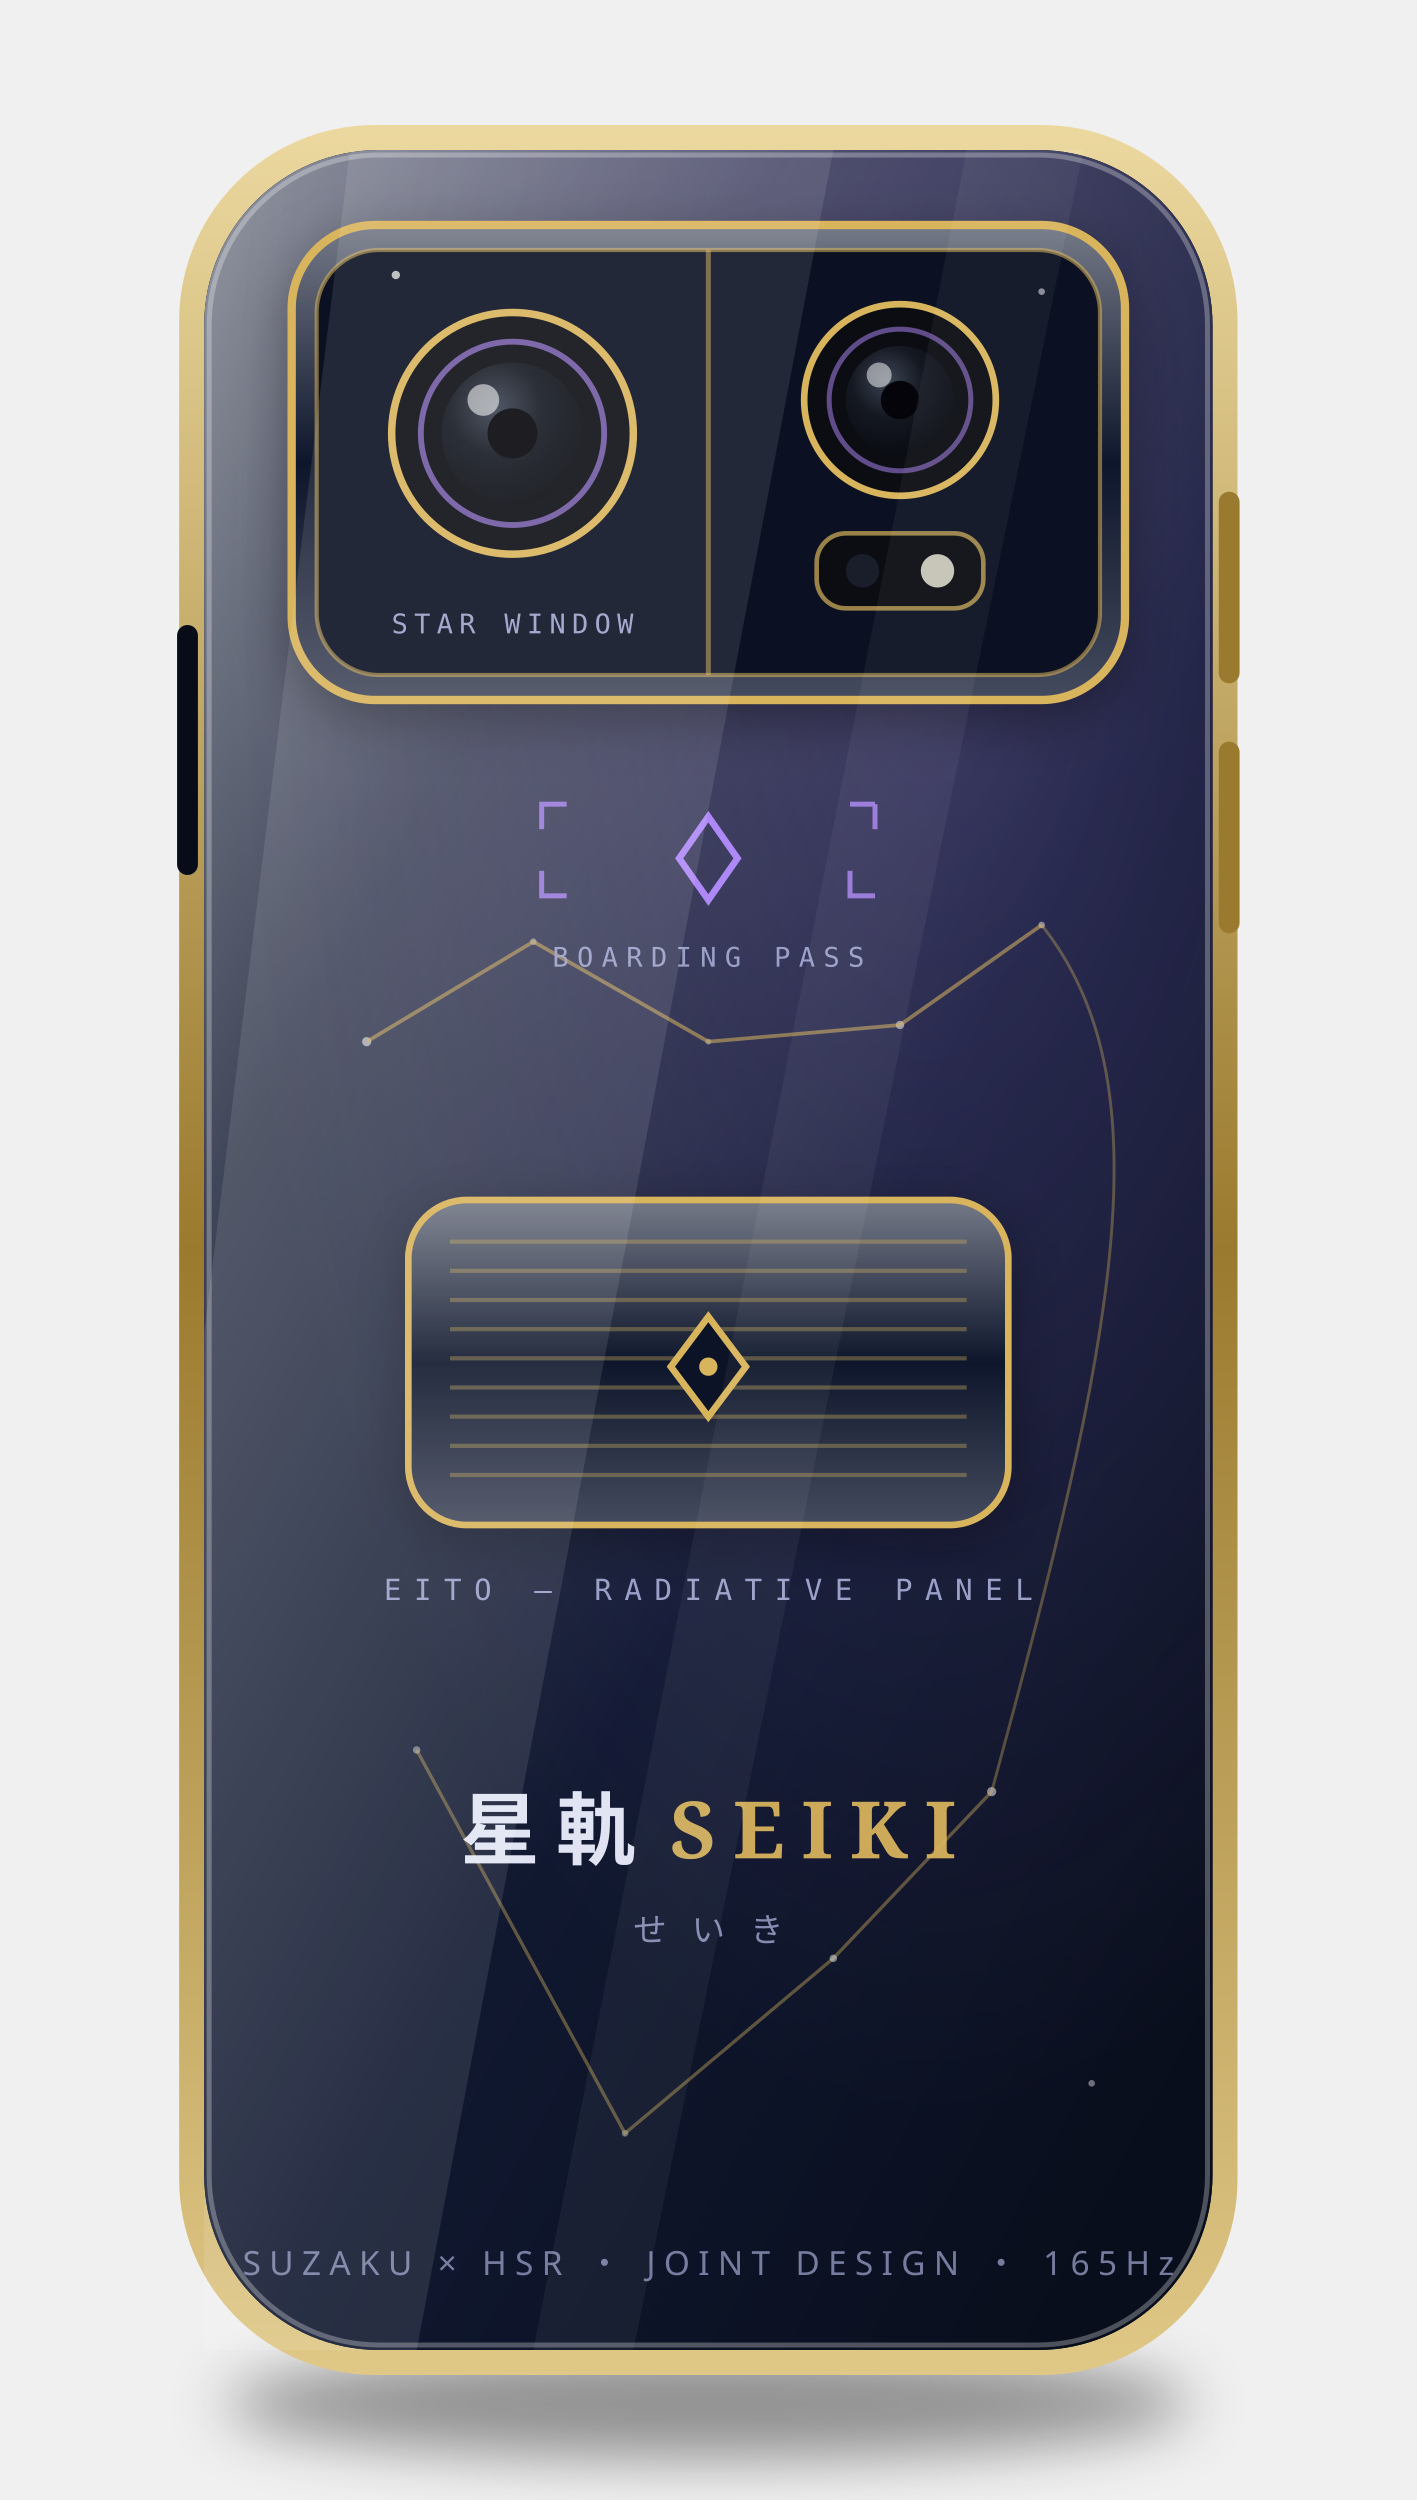
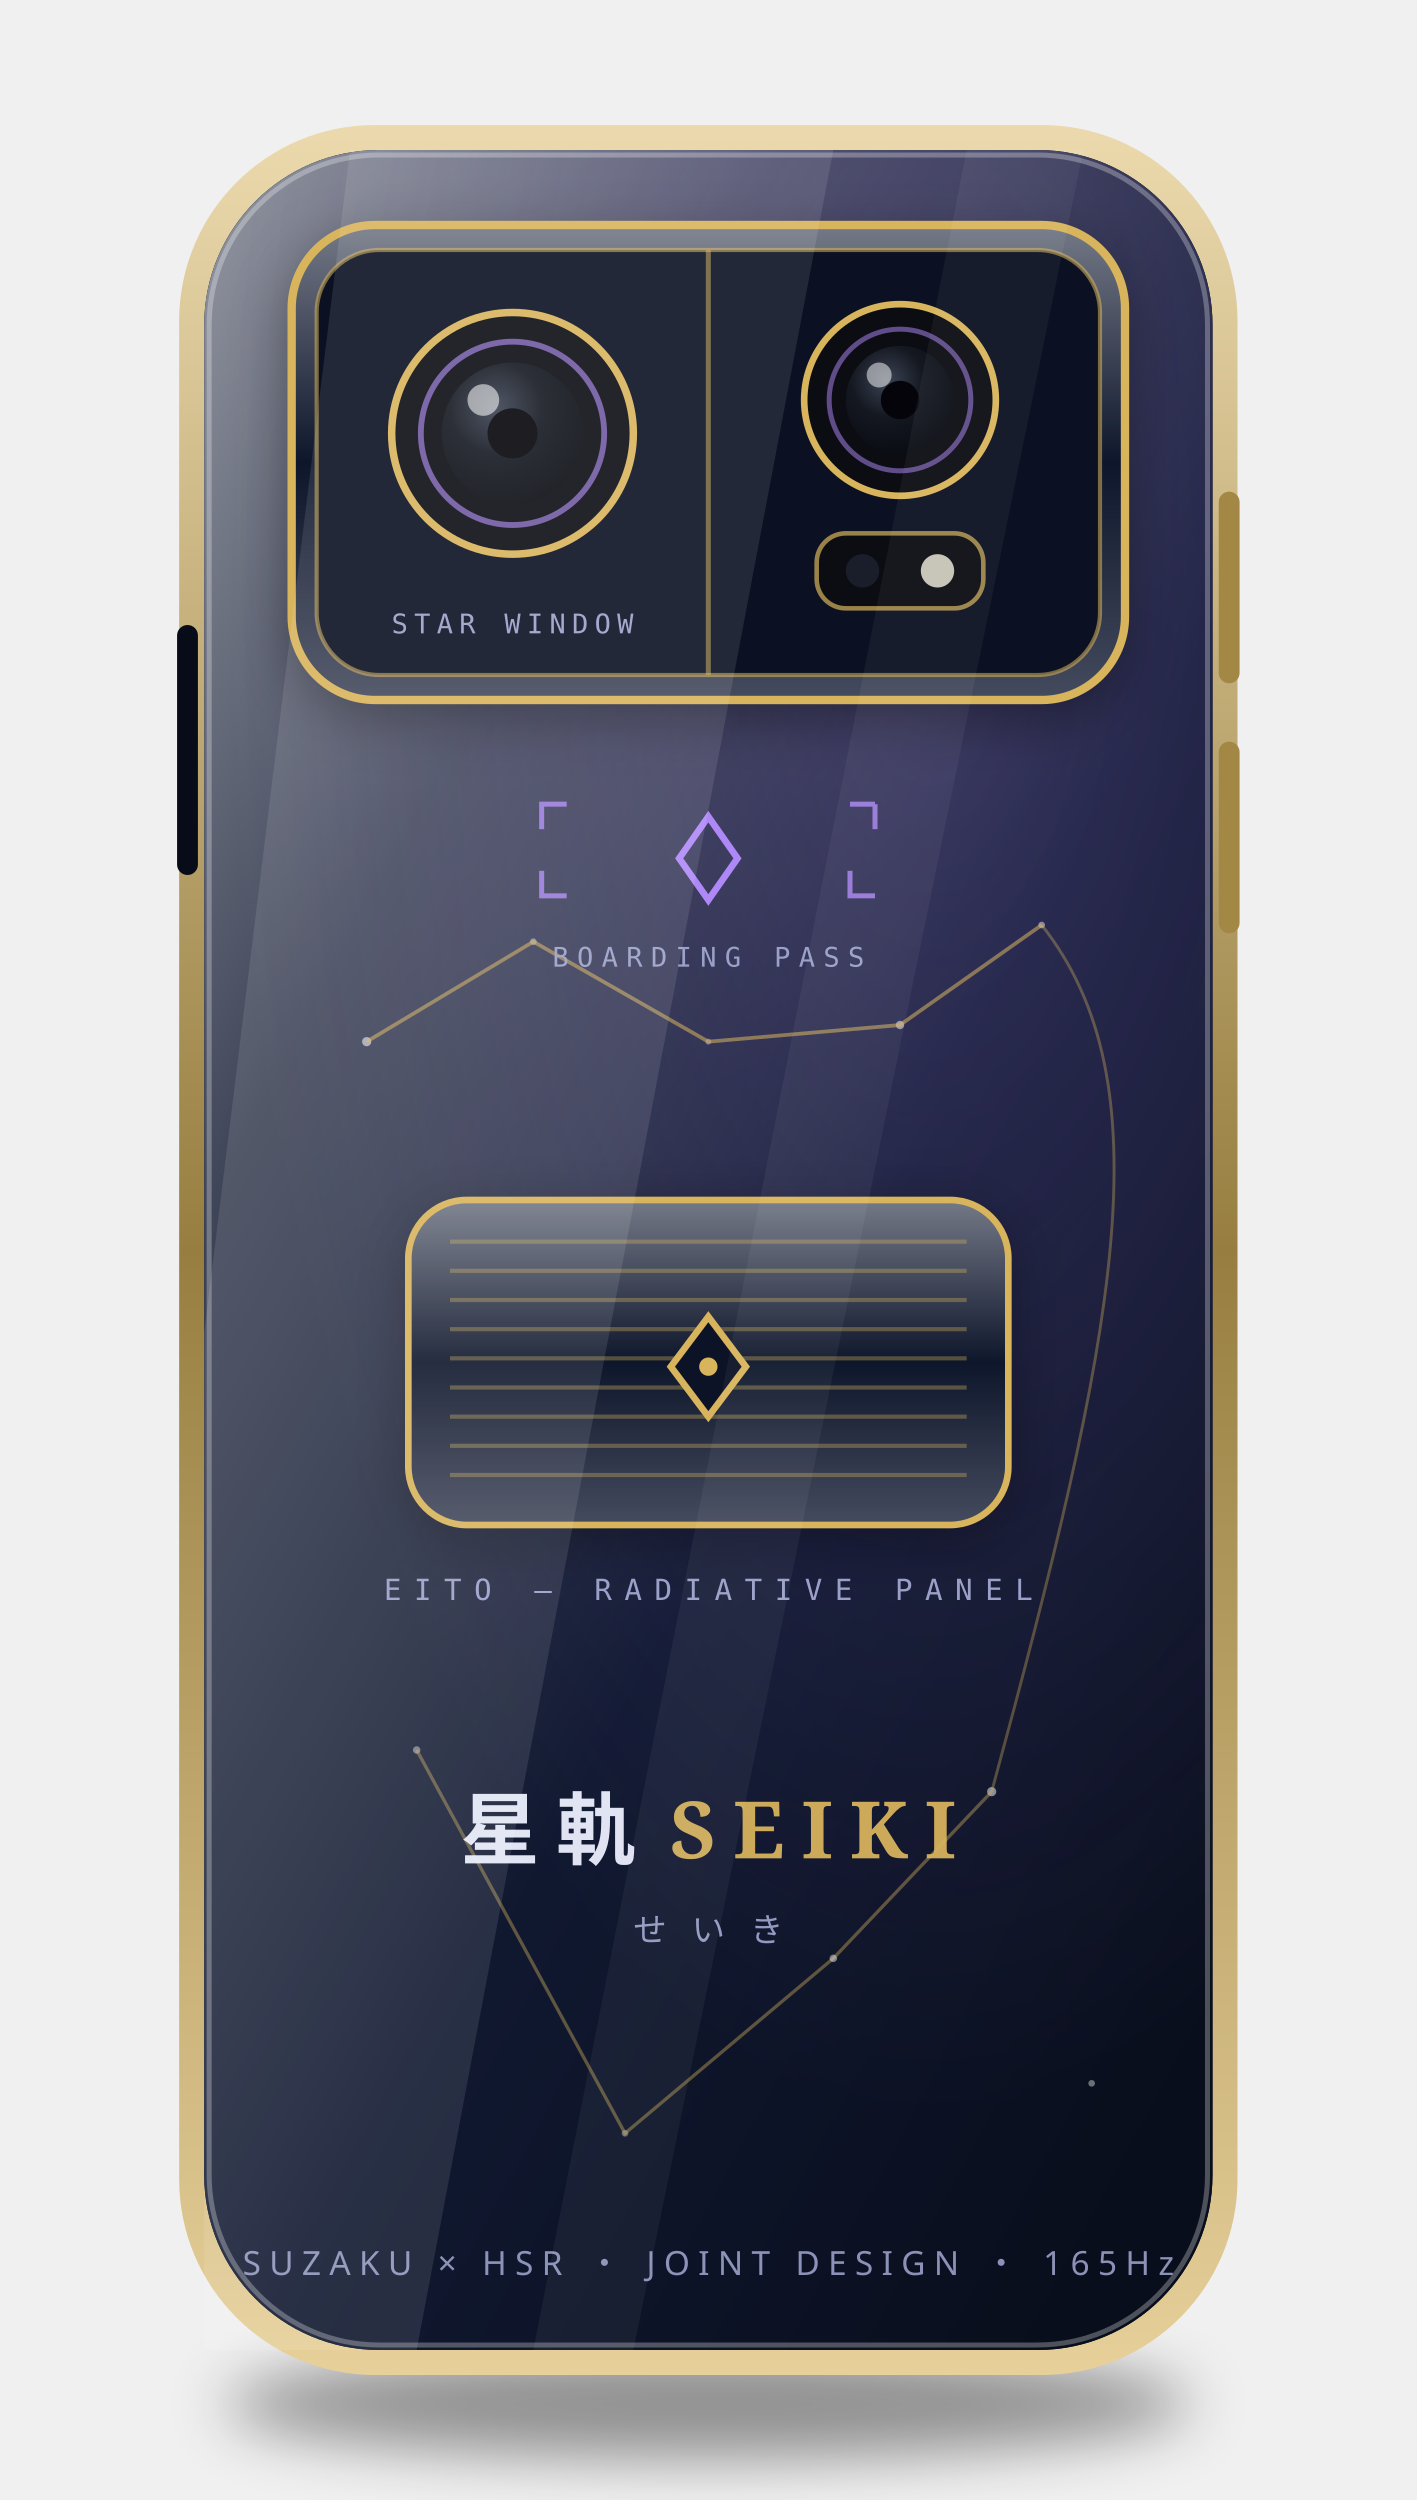
<svg xmlns="http://www.w3.org/2000/svg" viewBox="0 0 340 600" role="img" aria-label="星軌 SEIKI">
  <defs>
-     <linearGradient id="bodyseikireal" x1="0" y1="0" x2="0.85" y2="1">
+     <linearGradient id="bodyseikireal0" x1="0" y1="0" x2="0.85" y2="1">
      <stop offset="0" stop-color="#9397a2" />
      <stop offset="0.28" stop-color="#404659" />
      <stop offset="0.62" stop-color="#101830" />
      <stop offset="1" stop-color="#090e1c" />
    </linearGradient>
-     <linearGradient id="frameseikireal" x1="0" y1="0" x2="0" y2="1">
-       <stop offset="0" stop-color="#ecd9a0" />
-       <stop offset="0.5" stop-color="#9a7a2e" />
-       <stop offset="1" stop-color="#e0c887" />
+     <linearGradient id="frameseikireal0" x1="0" y1="0" x2="0" y2="1">
+       <stop offset="0" stop-color="#ecdaae" />
+       <stop offset="0.5" stop-color="#977e40" />
+       <stop offset="1" stop-color="#e7d09a" />
    </linearGradient>
-     <radialGradient id="lensseikireal" cx="0.38" cy="0.32" r="0.95">
+     <radialGradient id="lensseikireal0" cx="0.38" cy="0.32" r="0.95">
      <stop offset="0" stop-color="#3c4454" />
      <stop offset="0.35" stop-color="#141821" />
      <stop offset="1" stop-color="#04040a" />
    </radialGradient>
-     <radialGradient id="nebseikireal" cx="0.72" cy="0.2" r="0.7">
+     <radialGradient id="nebseikireal0" cx="0.72" cy="0.2" r="0.7">
      <stop offset="0" stop-color="#b48cff" stop-opacity="0.2" />
      <stop offset="1" stop-color="#b48cff" stop-opacity="0" />
    </radialGradient>
-     <linearGradient id="panelseikireal" x1="0" y1="0" x2="0" y2="1">
+     <linearGradient id="panelseikireal0" x1="0" y1="0" x2="0" y2="1">
      <stop offset="0" stop-color="#747987" />
      <stop offset="0.5" stop-color="#0e162b" />
      <stop offset="1" stop-color="#454b5e" />
    </linearGradient>
-     <clipPath id="clipseikireal">
+     <clipPath id="clipseikireal0">
      <rect x="49" y="36" width="242" height="528" rx="42" />
    </clipPath>
-     <filter id="softseikireal" x="-40%" y="-40%" width="180%" height="180%">
+     <filter id="softseikireal0" x="-40%" y="-40%" width="180%" height="180%">
      <feGaussianBlur stdDeviation="7" />
    </filter>
  </defs>
-   <ellipse cx="170" cy="577" rx="116" ry="13" fill="#000000" opacity="0.4" filter="url(#softseikireal)" />
-   <rect x="43" y="30" width="254" height="540" rx="47" fill="url(#frameseikireal)" />
+   <ellipse cx="170" cy="577" rx="116" ry="13" fill="#000000" opacity="0.4" filter="url(#softseikireal0)" />
+   <rect x="43" y="30" width="254" height="540" rx="47" fill="url(#frameseikireal0)" />
  <rect x="49" y="36" width="242" height="528" rx="42" fill="#101830" />
-   <rect x="49" y="36" width="242" height="528" rx="42" fill="url(#bodyseikireal)" />
-   <rect x="49" y="36" width="242" height="528" rx="42" fill="url(#nebseikireal)" />
-   <g clip-path="url(#clipseikireal)">
+   <rect x="49" y="36" width="242" height="528" rx="42" fill="url(#bodyseikireal0)" />
+   <rect x="49" y="36" width="242" height="528" rx="42" fill="url(#nebseikireal0)" />
+   <g clip-path="url(#clipseikireal0)">
    <circle cx="88" cy="250" r="1.1" fill="#ffffff" opacity="0.55" />
    <circle cx="128" cy="226" r="0.8" fill="#ffffff" opacity="0.4" />
    <circle cx="216" cy="246" r="1" fill="#ffffff" opacity="0.5" />
    <circle cx="250" cy="222" r="0.8" fill="#ffffff" opacity="0.45" />
    <circle cx="100" cy="420" r="0.9" fill="#ffffff" opacity="0.4" />
    <circle cx="238" cy="430" r="1.1" fill="#ffffff" opacity="0.5" />
    <circle cx="150" cy="512" r="0.8" fill="#ffffff" opacity="0.35" />
    <circle cx="200" cy="60" r="0.9" fill="#ffffff" opacity="0.4" />
    <circle cx="86" cy="60" r="0.7" fill="#ffffff" opacity="0.3" />
    <circle cx="262" cy="500" r="0.8" fill="#ffffff" opacity="0.4" />
    <circle cx="170" cy="250" r="0.7" fill="#ffffff" opacity="0.35" />
    <polyline points="88,250 128,226 170,250 216,246 250,222" fill="none" stroke="#d8b45c" stroke-width="0.9" opacity="0.55" />
    <polyline points="100,420 150,512 200,470 238,430" fill="none" stroke="#d8b45c" stroke-width="0.8" opacity="0.4" />
    <circle cx="200" cy="470" r="0.9" fill="#ffffff" opacity="0.45" />
    <path d="M250 222 C 280 260 268 320 238 430" fill="none" stroke="#d8b45c" stroke-width="0.7" opacity="0.35" />
    <path d="M262 88 l3.4 0 l1 -3.2 l1 3.2 l3.4 0 l-2.7 2 l1 3.2 l-2.7 -2 l-2.7 2 l1 -3.2 z" fill="#d8b45c" opacity="0.85" />
  </g>
  <rect x="50.2" y="37.2" width="239.6" height="525.6" rx="40.8" fill="none" stroke="#ffffff" stroke-opacity="0.28" stroke-width="1.2" />
-   <rect x="70" y="54" width="200" height="114" rx="20" fill="#000000" opacity="0.4" transform="translate(0 4)" filter="url(#softseikireal)" />
-   <rect x="70" y="54" width="200" height="114" rx="20" fill="url(#panelseikireal)" stroke="#d8b45c" stroke-width="2" />
+   <rect x="70" y="54" width="200" height="114" rx="20" fill="#000000" opacity="0.4" transform="translate(0 4)" filter="url(#softseikireal0)" />
+   <rect x="70" y="54" width="200" height="114" rx="20" fill="url(#panelseikireal0)" stroke="#d8b45c" stroke-width="2" />
  <rect x="76" y="60" width="188" height="102" rx="15" fill="#0b1122" stroke="#d8b45c" stroke-opacity="0.55" stroke-width="1" />
  <path d="M170 60 V162" stroke="#d8b45c" stroke-opacity="0.5" stroke-width="1.2" />
  <circle cx="123" cy="104" r="29" fill="#0b0d13" stroke="#d8b45c" stroke-width="1.8" />
  <circle cx="123" cy="104" r="22" fill="none" stroke="#b48cff" stroke-opacity="0.6" stroke-width="1.4" />
-   <circle cx="123" cy="104" r="17" fill="url(#lensseikireal)" />
+   <circle cx="123" cy="104" r="17" fill="url(#lensseikireal0)" />
  <circle cx="123" cy="104" r="6" fill="#04040a" />
  <circle cx="116" cy="96" r="3.8" fill="#ffffff" opacity="0.55" />
  <circle cx="216" cy="96" r="23" fill="#0b0d13" stroke="#d8b45c" stroke-width="1.6" />
  <circle cx="216" cy="96" r="17" fill="none" stroke="#b48cff" stroke-opacity="0.5" stroke-width="1.2" />
-   <circle cx="216" cy="96" r="13" fill="url(#lensseikireal)" />
+   <circle cx="216" cy="96" r="13" fill="url(#lensseikireal0)" />
  <circle cx="216" cy="96" r="4.6" fill="#04040a" />
  <circle cx="211" cy="90" r="3" fill="#ffffff" opacity="0.5" />
  <rect x="196" y="128" width="40" height="18" rx="7" fill="#0b0d13" stroke="#d8b45c" stroke-opacity="0.7" stroke-width="1.1" />
  <circle cx="207" cy="137" r="4" fill="#1a1e2a" />
  <circle cx="225" cy="137" r="4" fill="#f4efdf" opacity="0.8" />
-   <circle cx="95" cy="66" r="1" fill="#ffffff" opacity="0.7" />
-   <circle cx="250" cy="70" r="0.8" fill="#ffffff" opacity="0.5" />
  <text x="123" y="152" font-family="monospace" font-size="6.5" fill="#9aa0c8" text-anchor="middle" letter-spacing="1.5">STAR WINDOW</text>
  <g opacity="0.95">
    <path d="M170 196 l7 10 l-7 10 l-7 -10 z" fill="none" stroke="#b48cff" stroke-width="1.6" />
    <path d="M130 199 v-6 h6 M210 193 h-6 M210 193 v6 M130 209 v6 h6 M210 215 h-6 v-6" stroke="#b48cff" stroke-width="1.2" fill="none" opacity="0.8" />
  </g>
  <text x="170" y="232" font-family="monospace" font-size="6.5" fill="#9aa0c8" text-anchor="middle" letter-spacing="2">BOARDING PASS</text>
-   <rect x="98" y="288" width="144" height="78" rx="14" fill="#000000" opacity="0.35" transform="translate(0 3)" filter="url(#softseikireal)" />
-   <rect x="98" y="288" width="144" height="78" rx="14" fill="url(#panelseikireal)" stroke="#d8b45c" stroke-width="1.6" />
+   <rect x="98" y="288" width="144" height="78" rx="14" fill="#000000" opacity="0.35" transform="translate(0 3)" filter="url(#softseikireal0)" />
+   <rect x="98" y="288" width="144" height="78" rx="14" fill="url(#panelseikireal0)" stroke="#d8b45c" stroke-width="1.6" />
  <path d="M108 298 H232" stroke="#d8b45c" stroke-opacity="0.35" stroke-width="1" />
  <path d="M108 305 H232" stroke="#d8b45c" stroke-opacity="0.35" stroke-width="1" />
  <path d="M108 312 H232" stroke="#d8b45c" stroke-opacity="0.35" stroke-width="1" />
  <path d="M108 319 H232" stroke="#d8b45c" stroke-opacity="0.35" stroke-width="1" />
  <path d="M108 326 H232" stroke="#d8b45c" stroke-opacity="0.35" stroke-width="1" />
  <path d="M108 333 H232" stroke="#d8b45c" stroke-opacity="0.35" stroke-width="1" />
  <path d="M108 340 H232" stroke="#d8b45c" stroke-opacity="0.35" stroke-width="1" />
  <path d="M108 347 H232" stroke="#d8b45c" stroke-opacity="0.35" stroke-width="1" />
  <path d="M108 354 H232" stroke="#d8b45c" stroke-opacity="0.35" stroke-width="1" />
  <path d="M170 316 l9 12 l-9 12 l-9 -12 z" fill="#0d1326" stroke="#d8b45c" stroke-width="1.6" />
  <circle cx="170" cy="328" r="2.2" fill="#d8b45c" />
  <text x="170" y="384" font-family="monospace" font-size="7" fill="#9aa0c8" text-anchor="middle" letter-spacing="3">EITO — RADIATIVE PANEL</text>
  <text x="170" y="446" font-family="'Shippori Mincho','Noto Sans JP',serif" font-size="19" font-weight="800" fill="#eef0ff" opacity="0.94" text-anchor="middle" letter-spacing="4">星軌 <tspan fill="#d8b45c">SEIKI</tspan>
  </text>
-   <text x="170" y="466" font-family="monospace" font-size="8" fill="#9aa0c8" opacity="0.85" text-anchor="middle" letter-spacing="6">せいき</text>
-   <text x="170" y="546" font-family="'Noto Sans JP',sans-serif" font-size="8" fill="#9aa0c8" opacity="0.75" text-anchor="middle" letter-spacing="2">SUZAKU × HSR ・ JOINT DESIGN ・ 165Hz</text>
+   <text x="170" y="466" font-family="monospace" font-size="8" fill="#9aa0c8" opacity="0.95" text-anchor="middle" letter-spacing="6">せいき</text>
+   <text x="170" y="546" font-family="'Noto Sans JP',sans-serif" font-size="8" fill="#9aa0c8" opacity="0.9" text-anchor="middle" letter-spacing="2">SUZAKU × HSR ・ JOINT DESIGN ・ 165Hz</text>
  <path d="M84 36 L200 36 L100 564 L49 564 L49 320 Z" fill="#ffffff" opacity="0.1" />
  <path d="M232 36 L260 36 L152 564 L128 564 Z" fill="#ffffff" opacity="0.05" />
-   <rect x="292.5" y="118" width="5" height="46" rx="2.5" fill="#9a7a2e" />
-   <rect x="292.5" y="178" width="5" height="46" rx="2.5" fill="#9a7a2e" />
+   <rect x="292.5" y="118" width="5" height="46" rx="2.5" fill="#a28745" />
+   <rect x="292.5" y="178" width="5" height="46" rx="2.5" fill="#a28745" />
  <rect x="42.5" y="150" width="5" height="60" rx="2.5" fill="#080c18" />
</svg>
